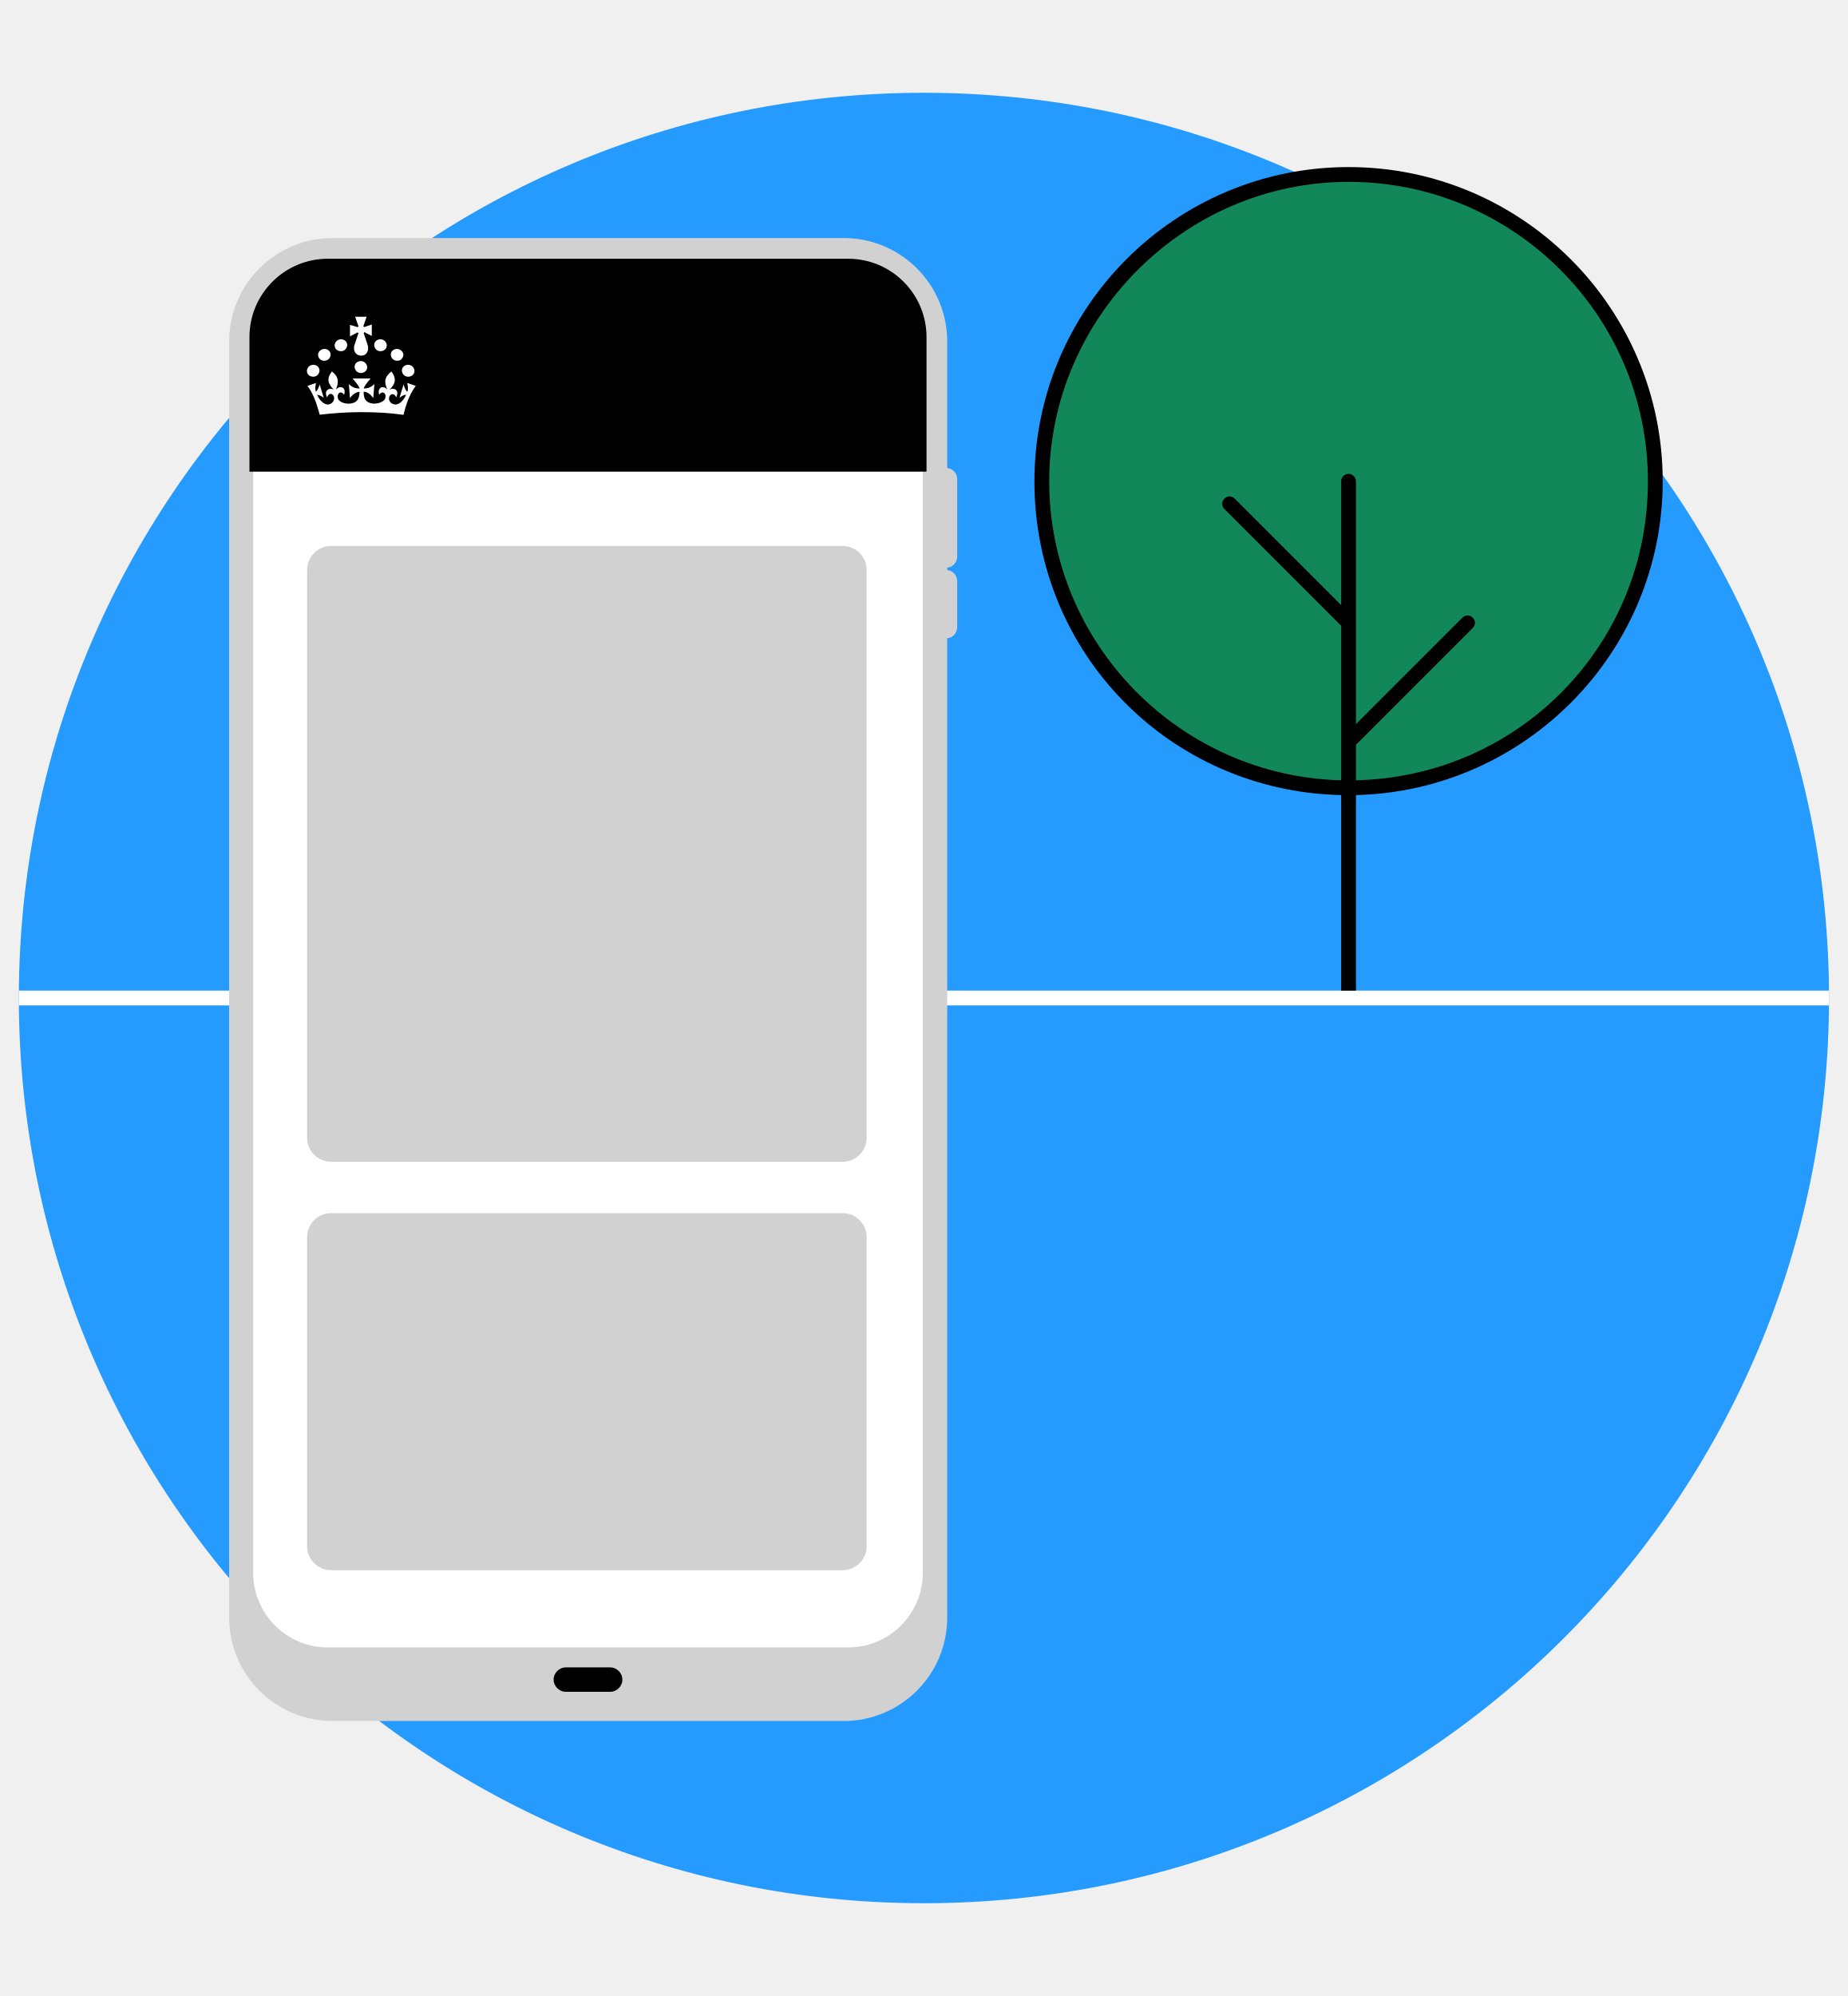
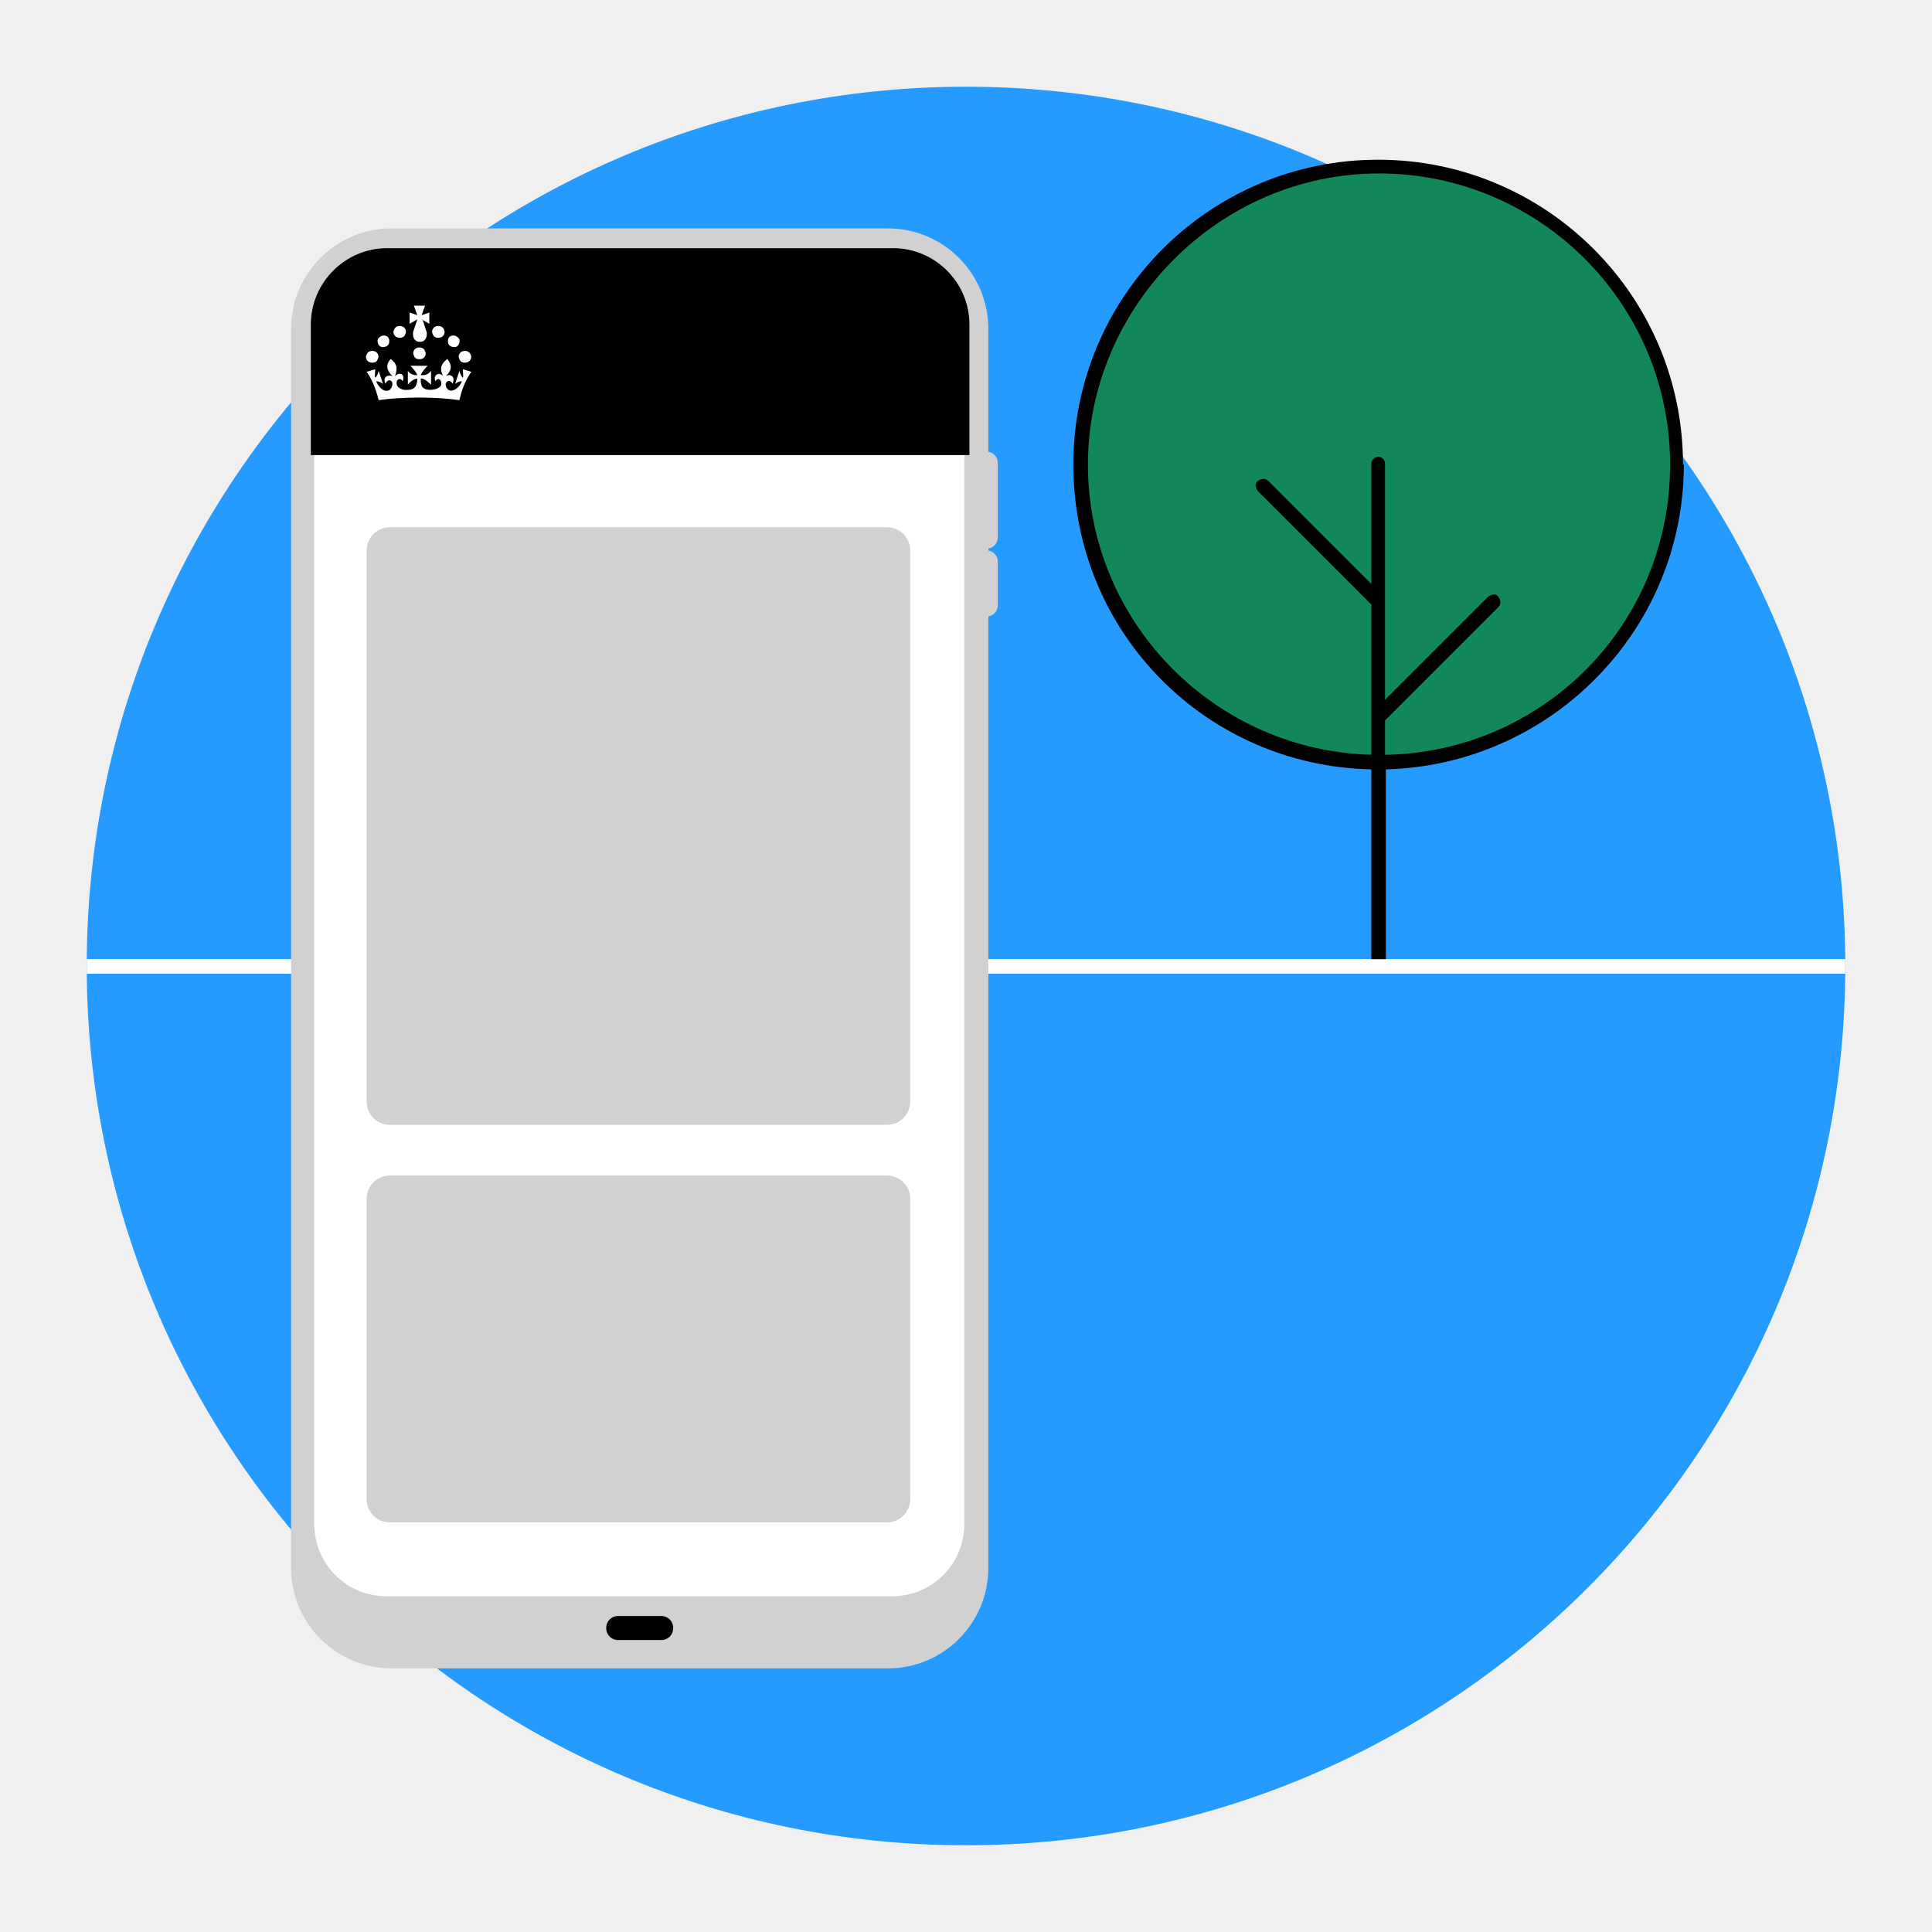
- <svg xmlns="http://www.w3.org/2000/svg" id="Layer_1" version="1.1" viewBox="0 0 500 540">
+ <svg xmlns="http://www.w3.org/2000/svg" id="Layer_1" version="1.1" viewBox="0 0 225 225">
  <defs>
    <style>
      .st0 {
        fill: none;
      }

      .st1 {
        fill-rule: evenodd;
      }

      .st1, .st2 {
        fill: #fff;
      }

      .st3 {
        fill: #11875a;
      }

      .st4 {
        fill: #d1d1d1;
      }

      .st5 {
        clip-path: url(#clippath);
      }

      .st6 {
        fill: #259aff;
      }
    </style>
    <clipPath id="clippath">
-       <circle class="st0" cx="250" cy="270" r="244.9" />
+       <circle class="st0" cx="112.5" cy="112.5" r="102.4" />
    </clipPath>
  </defs>
  <g id="Outlined_-_dark_mode">
    <g>
      <g>
-         <circle class="st6" cx="250" cy="270" r="244.9" />
+         <circle class="st6" cx="112.5" cy="112.5" r="102.4" />
        <g class="st5">
-           <rect class="st2" x="-14.9" y="268" width="544.5" height="4" />
+           <rect class="st2" x="1.7" y="111.7" width="227.6" height="1.7" />
        </g>
      </g>
      <g>
-         <rect class="st4" x="62" y="64.4" width="194.3" height="401.2" rx="28" ry="28" />
-         <path class="st2" d="M88.7,71h140.8c11.2,0,20.2,9.1,20.2,20.2v334.3c0,11.2-9.1,20.2-20.2,20.2H88.7c-11.2,0-20.2-9.1-20.2-20.2V91.3c0-11.2,9.1-20.2,20.2-20.2h0Z" />
+         <rect class="st4" x="33.9" y="26.6" width="81.2" height="167.7" rx="11.7" ry="11.7" />
+         <path class="st2" d="M45,29.3h58.9c4.7,0,8.4,3.8,8.4,8.4v139.8c0,4.7-3.8,8.4-8.4,8.4h-58.9c-4.7,0-8.4-3.8-8.4-8.4V37.8c0-4.7,3.8-8.4,8.4-8.4h0Z" />
        <g>
-           <rect class="st4" x="252.5" y="154.2" width="6.5" height="18.5" rx="3" ry="3" />
-           <rect class="st4" x="252.5" y="126.6" width="6.5" height="27" rx="3" ry="3" />
+           <rect class="st4" x="113.5" y="64.1" width="2.7" height="7.7" rx="1.3" ry="1.3" />
+           <rect class="st4" x="113.5" y="52.6" width="2.7" height="11.3" rx="1.3" ry="1.3" />
        </g>
-         <path d="M168.4,454.4c0,1.8-1.5,3.3-3.3,3.3h-12c-1.8,0-3.3-1.5-3.3-3.3s1.5-3.3,3.3-3.3h12c1.8,0,3.3,1.5,3.3,3.3Z" />
-         <path d="M67.5,127.6v-36.4c0-11.7,9.5-21.2,21.2-21.2h140.8c11.7,0,21.2,9.5,21.2,21.2v36.4H67.5Z" />
-         <path d="M249.8,91.3v35.4H68.5v-35.4c0-11.2,9.1-20.2,20.2-20.2h140.8c11.2,0,20.2,9.1,20.2,20.2h.1Z" />
-         <path class="st1" d="M98.5,89.8l2.1,1.1v-3.1l-2.1.7s0-.2-.2-.2l.9-2.6h-3.1l.9,2.6s0,0-.2.2l-2.1-.6v3.1l2.1-1.1s0,.2.2.2l-1.2,3.6h0v.6c0,1,.7,1.8,1.7,1.9h.4c1,0,1.7-.9,1.7-1.9s0-.4,0-.6h0l-1.2-3.6s0,0,.2-.2h-.1ZM103.6,94.9c-.9.3-1.8,0-2.2-.9-.4-.8,0-1.8.9-2.1.8-.3,1.8,0,2.2.9.4.8,0,1.8-.9,2.1h0ZM98.3,100.8c-.9.3-1.8,0-2.2-.9-.4-.8,0-1.8.9-2.1.8-.3,1.8,0,2.2.9.4.8,0,1.8-.9,2.1h0ZM105.9,96.6c.3.8,1.3,1.2,2.2.9h0c.8-.3,1.3-1.3.9-2.1-.4-.8-1.3-1.2-2.2-.9-.9.3-1.3,1.3-.9,2.1ZM111.1,101.8c-.9.3-1.8,0-2.2-.9-.4-.8,0-1.8.9-2.1.8-.3,1.8,0,2.2.9.4.8,0,1.8-.9,2.1h0ZM91.6,94.9c.9.3,1.8,0,2.2-.9.4-.8,0-1.8-.9-2.1-.8-.3-1.8,0-2.2.9-.4.8,0,1.8.9,2.1h0ZM89.3,96.6c-.3.8-1.3,1.2-2.2.9h0c-.8-.3-1.3-1.3-.9-2.1.4-.8,1.3-1.2,2.2-.9.9.3,1.3,1.3.9,2.1ZM84.1,101.8c.9.3,1.8,0,2.2-.9.4-.8,0-1.8-.9-2.1-.8-.3-1.8,0-2.2.9-.4.8,0,1.8.9,2.1h0ZM108.9,112.2c-3.4-.5-7.2-.7-11.2-.7h0c-4,0-7.8.3-11.2.7-1-3.9-2.1-6.2-3.3-7.8l2.3-.8c-.2,1.1-.3,1.7,0,2.4.4-.4.7-1,1-2l1.1,3.6c-.7-.5-1.2-.7-1.8-.8,1,2.2,2.4,2.8,3.2,2.6,1-.2,1.5-1.1,1.4-1.9-.2-1.1-1.4-1.4-1.9,0-1-2,.7-2.7,1.8-2.1-1.7-1.7-1.9-3.1-.5-4.9,1.9,1.4,1.9,2.9,1.1,4.9,1.1-1.3,2.9-.6,2.2,1.4-.8-1.2-1.9-.5-1.7.7,0,1,1.5,1.8,3.2,1.7,2.5-.2,2.6-1.9,2.7-3.2-.6,0-1.7.4-2.6,1.7l-.3-3.8c1,1,1.9,1.2,2.9,1.2-.3-1-1.9-2.7-1.9-2.7h4.9s-1.6,1.7-1.9,2.7c1,0,1.9-.2,2.9-1.2l-.3,3.8c-.9-1.3-2-1.8-2.6-1.7,0,1.4.2,3,2.7,3.2,1.7,0,3.1-.7,3.2-1.7.2-1.2-.9-1.9-1.7-.7-.6-2,1.1-2.7,2.2-1.4-.9-2-.8-3.4,1.1-4.9,1.4,1.8,1.2,3.3-.5,4.9,1.1-.6,2.8,0,1.8,2.1-.5-1.3-1.7-1-1.9,0-.2.8.3,1.7,1.4,1.9.8.2,2.2-.4,3.2-2.6-.6,0-1.1.3-1.8.8l1.1-3.6c.3,1,.6,1.7,1,2,.3-.7.2-1.3,0-2.4l2.3.8c-1.2,1.6-2.4,3.9-3.3,7.8h-.3,0Z" />
-         <rect class="st4" x="83.1" y="147.7" width="151.4" height="166.6" rx="6.5" ry="6.5" />
-         <rect class="st4" x="83.1" y="328.2" width="151.4" height="96.6" rx="6.5" ry="6.5" />
+         <path d="M78.4,189.6c0,.8-.6,1.4-1.4,1.4h-5c-.8,0-1.4-.6-1.4-1.4s.6-1.4,1.4-1.4h5c.8,0,1.4.6,1.4,1.4Z" />
+         <path d="M36.2,53v-15.2c0-4.9,4-8.9,8.9-8.9h58.9c4.9,0,8.9,4,8.9,8.9v15.2H36.2Z" />
+         <path d="M112.4,37.8v14.8H36.6v-14.8c0-4.7,3.8-8.4,8.4-8.4h58.9c4.7,0,8.4,3.8,8.4,8.4h0Z" />
+         <path class="st1" d="M49.1,37.2l.9.5v-1.3l-.9.3s0,0,0,0l.4-1.1h-1.3l.4,1.1s0,0,0,0l-.9-.3v1.3l.9-.5s0,0,0,0l-.5,1.5h0v.3c0,.4.3.8.7.8h.2c.4,0,.7-.4.7-.8s0-.2,0-.3h0l-.5-1.5s0,0,0,0h0ZM51.3,39.3c-.4.1-.8,0-.9-.4-.2-.3,0-.8.4-.9.3-.1.8,0,.9.4.2.3,0,.8-.4.9h0ZM49.1,41.8c-.4.1-.8,0-.9-.4-.2-.3,0-.8.4-.9.3-.1.8,0,.9.4.2.3,0,.8-.4.9h0ZM52.2,40c.1.3.5.5.9.4h0c.3-.1.5-.5.4-.9-.2-.3-.5-.5-.9-.4-.4.1-.5.5-.4.9ZM54.4,42.2c-.4.1-.8,0-.9-.4-.2-.3,0-.8.4-.9.3-.1.8,0,.9.4.2.3,0,.8-.4.9h0ZM46.3,39.3c.4.1.8,0,.9-.4.2-.3,0-.8-.4-.9-.3-.1-.8,0-.9.4-.2.3,0,.8.4.9h0ZM45.3,40c-.1.3-.5.5-.9.4h0c-.3-.1-.5-.5-.4-.9.2-.3.5-.5.9-.4.4.1.5.5.4.9ZM43.1,42.2c.4.1.8,0,.9-.4.2-.3,0-.8-.4-.9-.3-.1-.8,0-.9.4-.2.3,0,.8.4.9h0ZM53.5,46.6c-1.4-.2-3-.3-4.7-.3h0c-1.7,0-3.3.1-4.7.3-.4-1.6-.9-2.6-1.4-3.3l1-.3c0,.5-.1.7,0,1,.2-.2.3-.4.4-.8l.5,1.5c-.3-.2-.5-.3-.8-.3.4.9,1,1.2,1.3,1.1.4,0,.6-.5.6-.8,0-.5-.6-.6-.8,0-.4-.8.3-1.1.8-.9-.7-.7-.8-1.3-.2-2,.8.6.8,1.2.5,2,.5-.5,1.2-.3.9.6-.3-.5-.8-.2-.7.3,0,.4.6.8,1.3.7,1,0,1.1-.8,1.1-1.3-.3,0-.7.2-1.1.7v-1.6c.3.4.7.5,1.1.5-.1-.4-.8-1.1-.8-1.1h2s-.7.7-.8,1.1c.4,0,.8,0,1.2-.5v1.6c-.5-.5-1-.8-1.2-.7,0,.6,0,1.3,1.1,1.3.7,0,1.3-.3,1.3-.7,0-.5-.4-.8-.7-.3-.3-.8.5-1.1.9-.6-.4-.8-.3-1.4.5-2,.6.8.5,1.4-.2,2,.5-.3,1.2,0,.8.9-.2-.5-.7-.4-.8,0,0,.3.1.7.6.8.3,0,.9-.2,1.3-1.1-.3,0-.5.1-.8.3l.5-1.5c.1.4.3.7.4.8.1-.3,0-.5,0-1l1,.3c-.5.7-1,1.6-1.4,3.3h-.1,0Z" />
+         <rect class="st4" x="42.7" y="61.4" width="63.3" height="69.6" rx="2.7" ry="2.7" />
+         <rect class="st4" x="42.7" y="136.9" width="63.3" height="40.4" rx="2.7" ry="2.7" />
      </g>
-       <circle class="st3" cx="364.9" cy="130.2" r="83" />
-       <path d="M449.9,130.2c0-46.9-38.1-85-85-85s-85,38.1-85,85,37,83.9,83,84.9v52.9h4v-52.9c45.9-1.1,83-38.7,83-84.9ZM366.9,211.1v-9.6l31.6-31.6c.8-.8.8-2,0-2.8s-2-.8-2.8,0l-28.8,28.8v-65.7c0-1.1-.9-2-2-2s-2,.9-2,2v33.5l-28.8-28.8c-.8-.8-2-.8-2.8,0s-.8,2,0,2.8l31.6,31.6v41.8c-43.7-1.1-79-37-79-80.9s36.3-81,81-81,81,36.3,81,81-35.3,79.9-79,80.9h0Z" />
+       <circle class="st3" cx="160.5" cy="54.1" r="34.7" />
+       <path d="M196,54.1c0-19.6-15.9-35.5-35.5-35.5s-35.5,15.9-35.5,35.5,15.5,35.1,34.7,35.5v22.1h1.7v-22.1c19.2-.5,34.7-16.2,34.7-35.5ZM161.3,87.9v-4l13.2-13.2c.3-.3.3-.8,0-1.2s-.8-.3-1.2,0l-12,12v-27.5c0-.5-.4-.8-.8-.8s-.8.4-.8.8v14l-12-12c-.3-.3-.8-.3-1.2,0s-.3.8,0,1.2l13.2,13.2v17.5c-18.3-.5-33-15.5-33-33.8s15.2-33.9,33.9-33.9,33.9,15.2,33.9,33.9-14.8,33.4-33,33.8h0Z" />
    </g>
  </g>
</svg>
